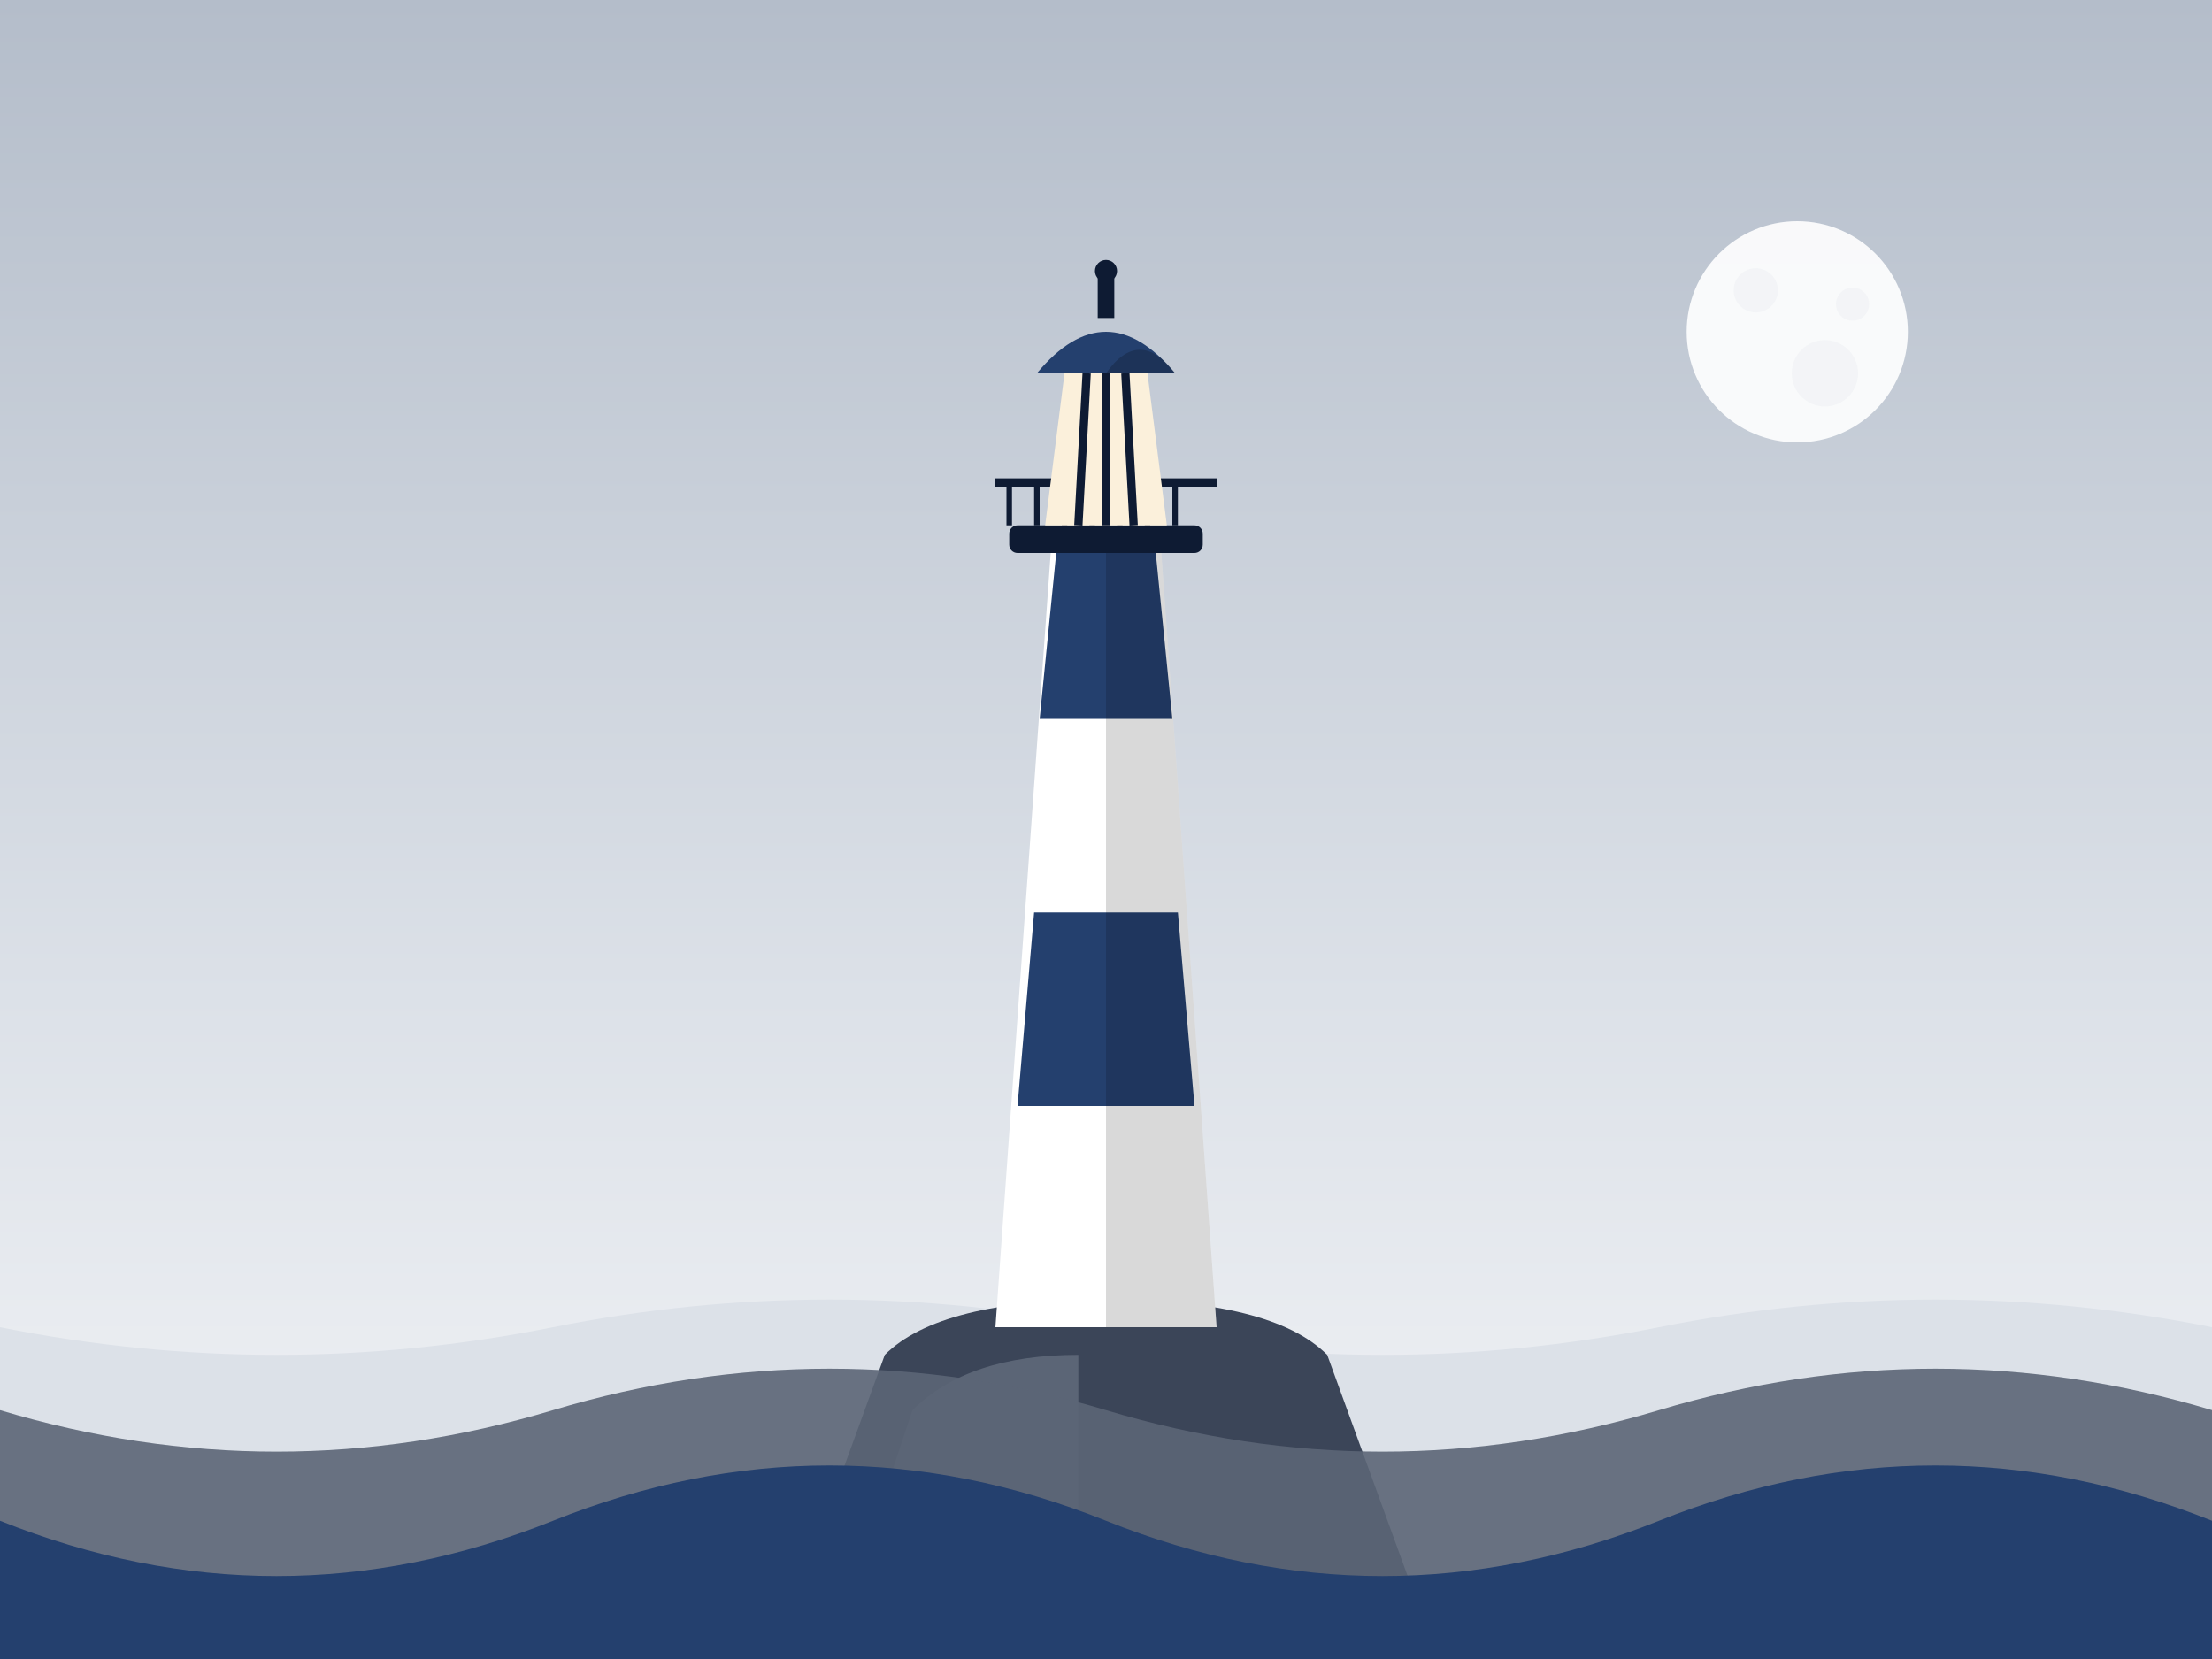
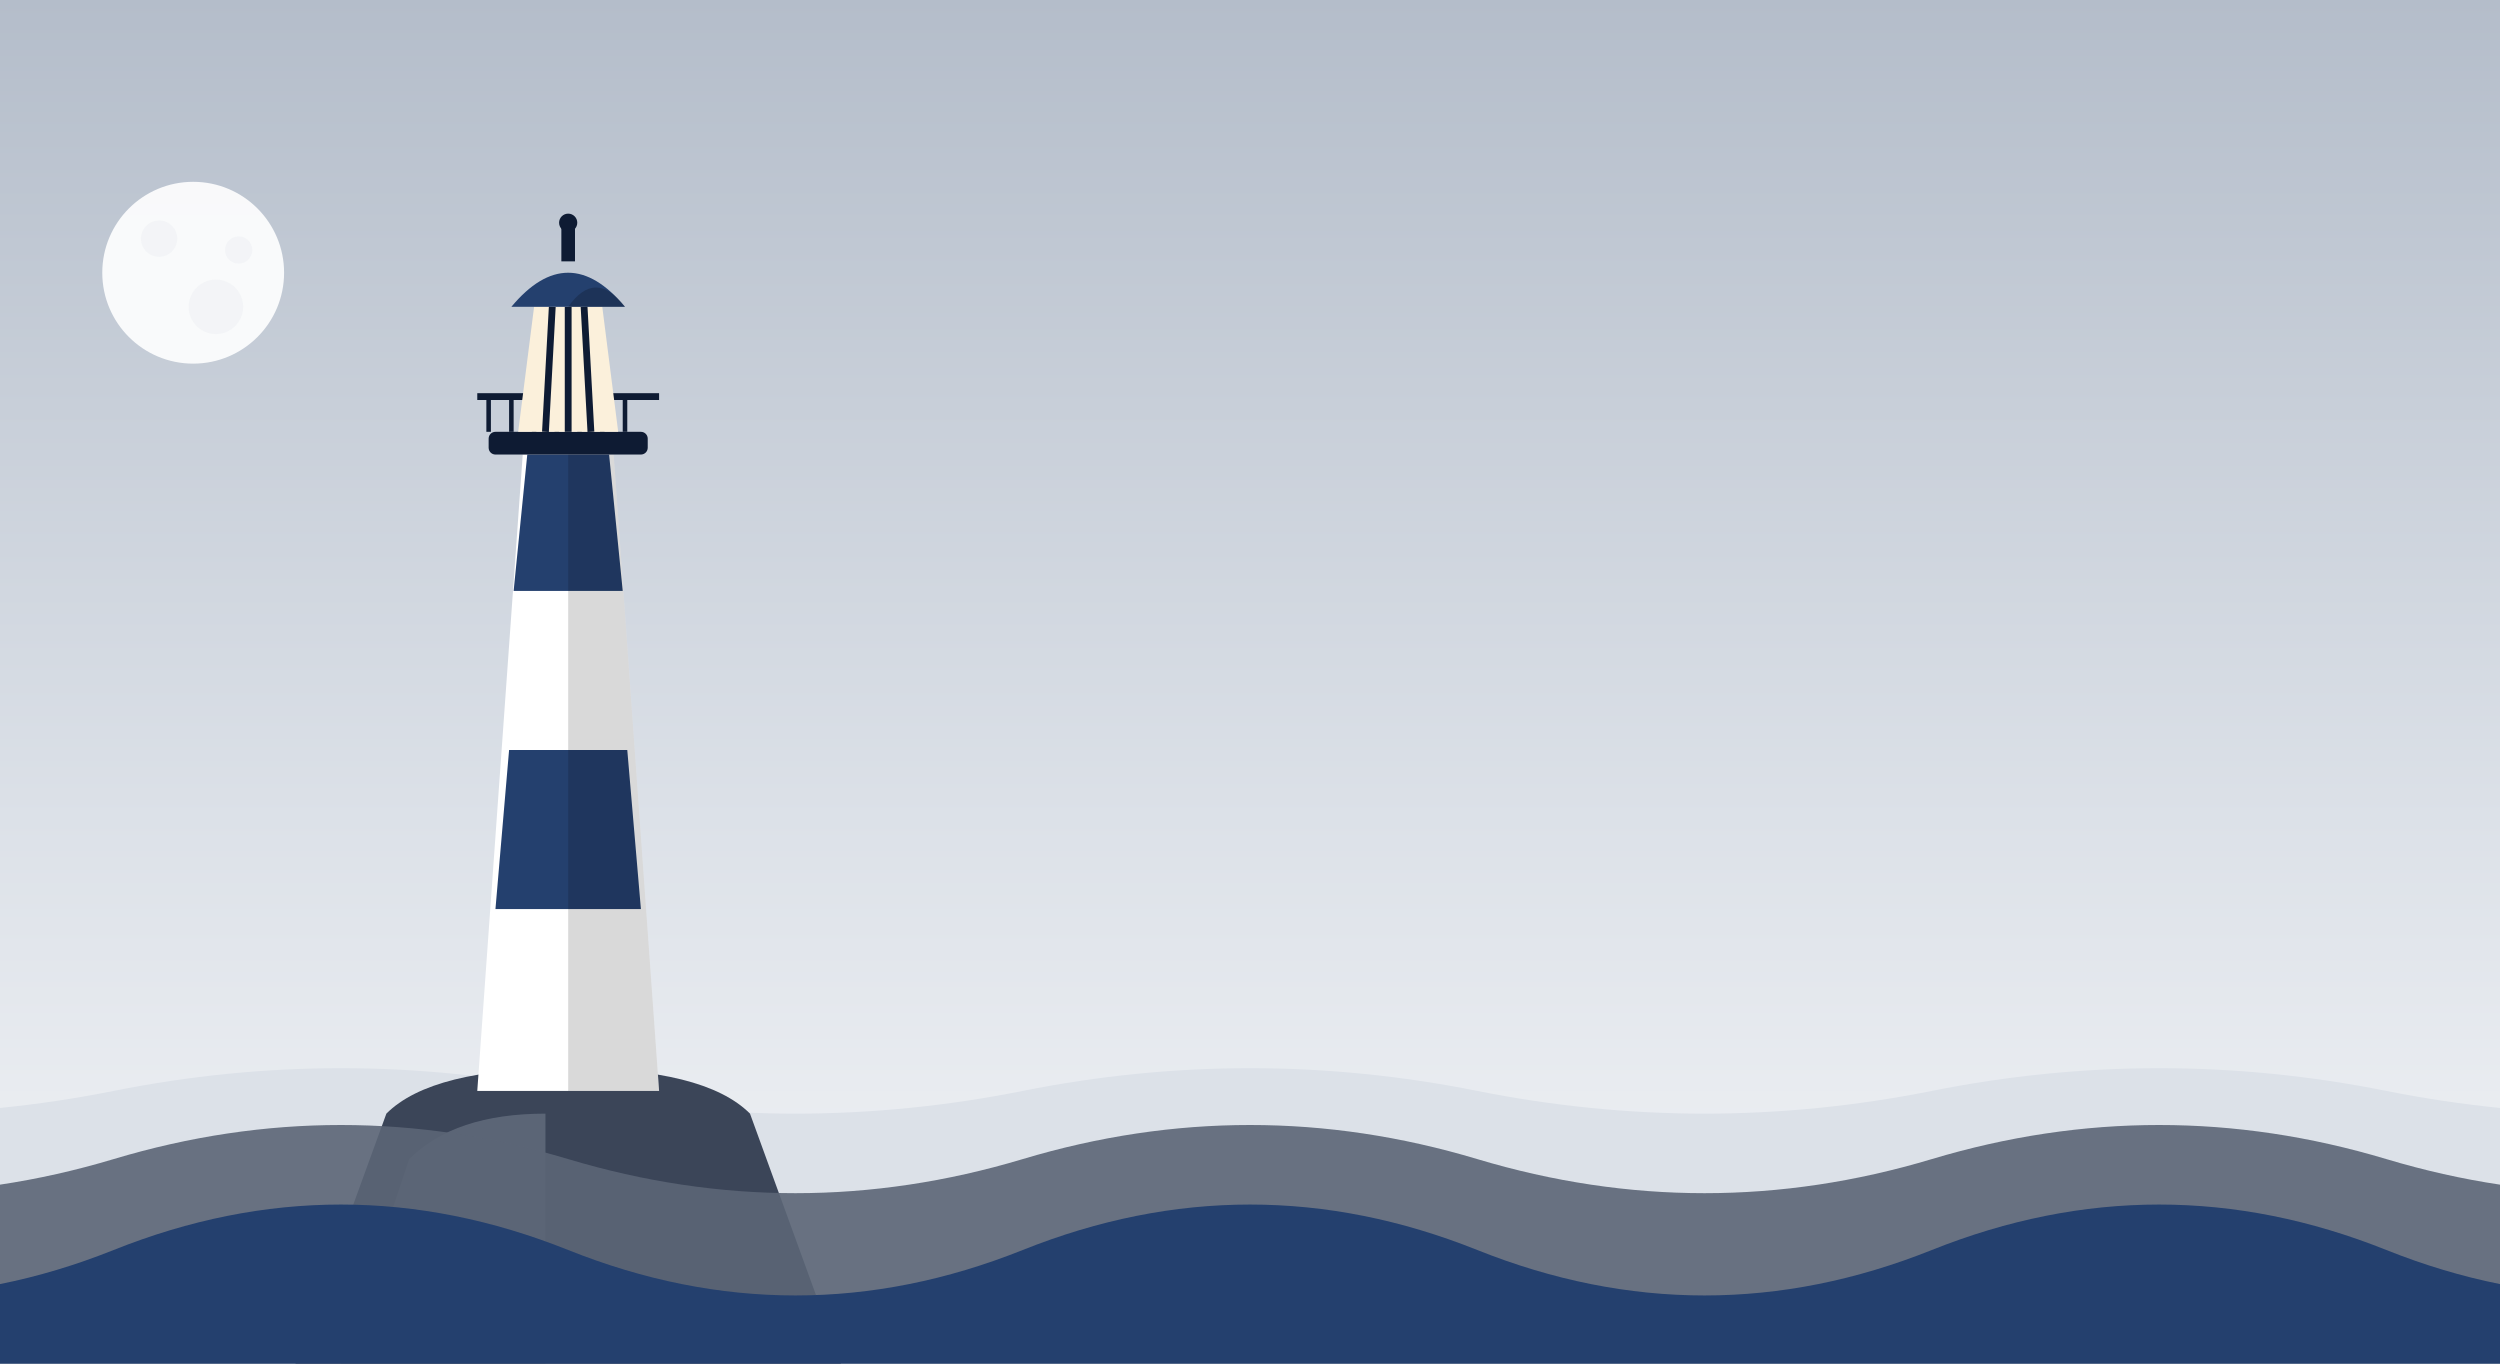
- <svg xmlns="http://www.w3.org/2000/svg" viewBox="0 0 800 600" width="100%" height="100%">
+ <svg xmlns="http://www.w3.org/2000/svg" viewBox="150 0 1100 600" preserveAspectRatio="xMinYMax slice" width="100%" height="100%">
  <defs>
    <linearGradient id="skyGrad" x1="0%" y1="0%" x2="0%" y2="100%">
      <stop offset="0%" stop-color="#B4BDCA" />
      <stop offset="60%" stop-color="#DCE1E8" />
      <stop offset="100%" stop-color="#F5F6F8" />
    </linearGradient>
  </defs>
-   <rect width="800" height="600" fill="url(#skyGrad)" />
-   <circle cx="650" cy="120" r="40" fill="#FFFFFF" opacity="0.9" />
-   <circle cx="635" cy="105" r="8" fill="#E4E8ED" opacity="0.3" />
-   <circle cx="660" cy="135" r="12" fill="#E4E8ED" opacity="0.3" />
-   <circle cx="670" cy="110" r="6" fill="#E4E8ED" opacity="0.3" />
+   <rect x="-200" width="1600" height="600" fill="url(#skyGrad)" />
+   <circle cx="235" cy="120" r="40" fill="#FFFFFF" opacity="0.9" />
+   <circle cx="220" cy="105" r="8" fill="#E4E8ED" opacity="0.3" />
+   <circle cx="245" cy="135" r="12" fill="#E4E8ED" opacity="0.3" />
+   <circle cx="255" cy="110" r="6" fill="#E4E8ED" opacity="0.3" />
  <g fill="#ffffff" opacity="0">
    <circle cx="120" cy="80" r="1.5" />
    <circle cx="250" cy="150" r="2" />
    <circle cx="80" cy="220" r="1" />
    <circle cx="450" cy="70" r="2" />
    <circle cx="320" cy="280" r="1.5" />
    <circle cx="550" cy="200" r="1.5" />
    <circle cx="750" cy="160" r="2" />
    <circle cx="710" cy="280" r="1.2" />
  </g>
-   <path d="M-200,480 Q-100,460 0,480 T200,480 T400,480 T600,480 T800,480 T1000,480 L1000,600 L-200,600 Z" fill="#DCE1E8">
+   <path d="M-200,480 Q-100,460 0,480 T200,480 T400,480 T600,480 T800,480 T1000,480 T1200,480 T1400,480 T1600,480 L1600,600 L-200,600 Z" fill="#DCE1E8">
  </path>
  <path d="M280,600 L320,490 Q340,470 400,470 Q460,470 480,490 L520,600 Z" fill="#3B4558" />
  <path d="M300,600 L330,510 Q350,490 390,490 L390,600 Z" fill="#5B6576" />
  <polygon points="360,480 440,480 420,200 380,200" fill="#FFFFFF" />
  <polygon points="368,400 432,400 426,330 374,330" fill="#24406E" />
  <polygon points="376,260 424,260 418,200 382,200" fill="#24406E" />
  <polygon points="400,480 440,480 420,200 400,200" fill="#000000" opacity="0.15" />
  <rect x="365" y="190" width="70" height="10" fill="#0E1B33" rx="3" />
  <path d="M365,190 L365,175 M375,190 L375,175 M385,190 L385,175 M395,190 L395,175 M405,190 L405,175 M415,190 L415,175 M425,190 L425,175" stroke="#0E1B33" stroke-width="2" />
  <rect x="360" y="173" width="80" height="3" fill="#0E1B33" />
  <polygon points="378,190 422,190 415,135 385,135" fill="#FBF0DB" />
  <line x1="390" y1="190" x2="393" y2="135" stroke="#0E1B33" stroke-width="3" />
  <line x1="400" y1="190" x2="400" y2="135" stroke="#0E1B33" stroke-width="3" />
  <line x1="410" y1="190" x2="407" y2="135" stroke="#0E1B33" stroke-width="3" />
  <path d="M375,135 Q400,105 425,135 Z" fill="#24406E" />
  <rect x="397" y="100" width="6" height="15" fill="#0E1B33" />
  <circle cx="400" cy="98" r="4" fill="#0E1B33" />
  <path d="M400,135 Q412,118 425,135 Z" fill="#000000" opacity="0.2" />
-   <path d="M-200,510 Q-100,480 0,510 T200,510 T400,510 T600,510 T800,510 T1000,510 L1000,600 L-200,600 Z" fill="#5B6576" opacity="0.9">
+   <path d="M-200,510 Q-100,480 0,510 T200,510 T400,510 T600,510 T800,510 T1000,510 T1200,510 T1400,510 T1600,510 L1600,600 L-200,600 Z" fill="#5B6576" opacity="0.9">
  </path>
-   <path d="M-200,550 Q-100,510 0,550 T200,550 T400,550 T600,550 T800,550 T1000,550 L1000,600 L-200,600 Z" fill="#24406E">
+   <path d="M-200,550 Q-100,510 0,550 T200,550 T400,550 T600,550 T800,550 T1000,550 T1200,550 T1400,550 T1600,550 L1600,600 L-200,600 Z" fill="#24406E">
  </path>
</svg>
